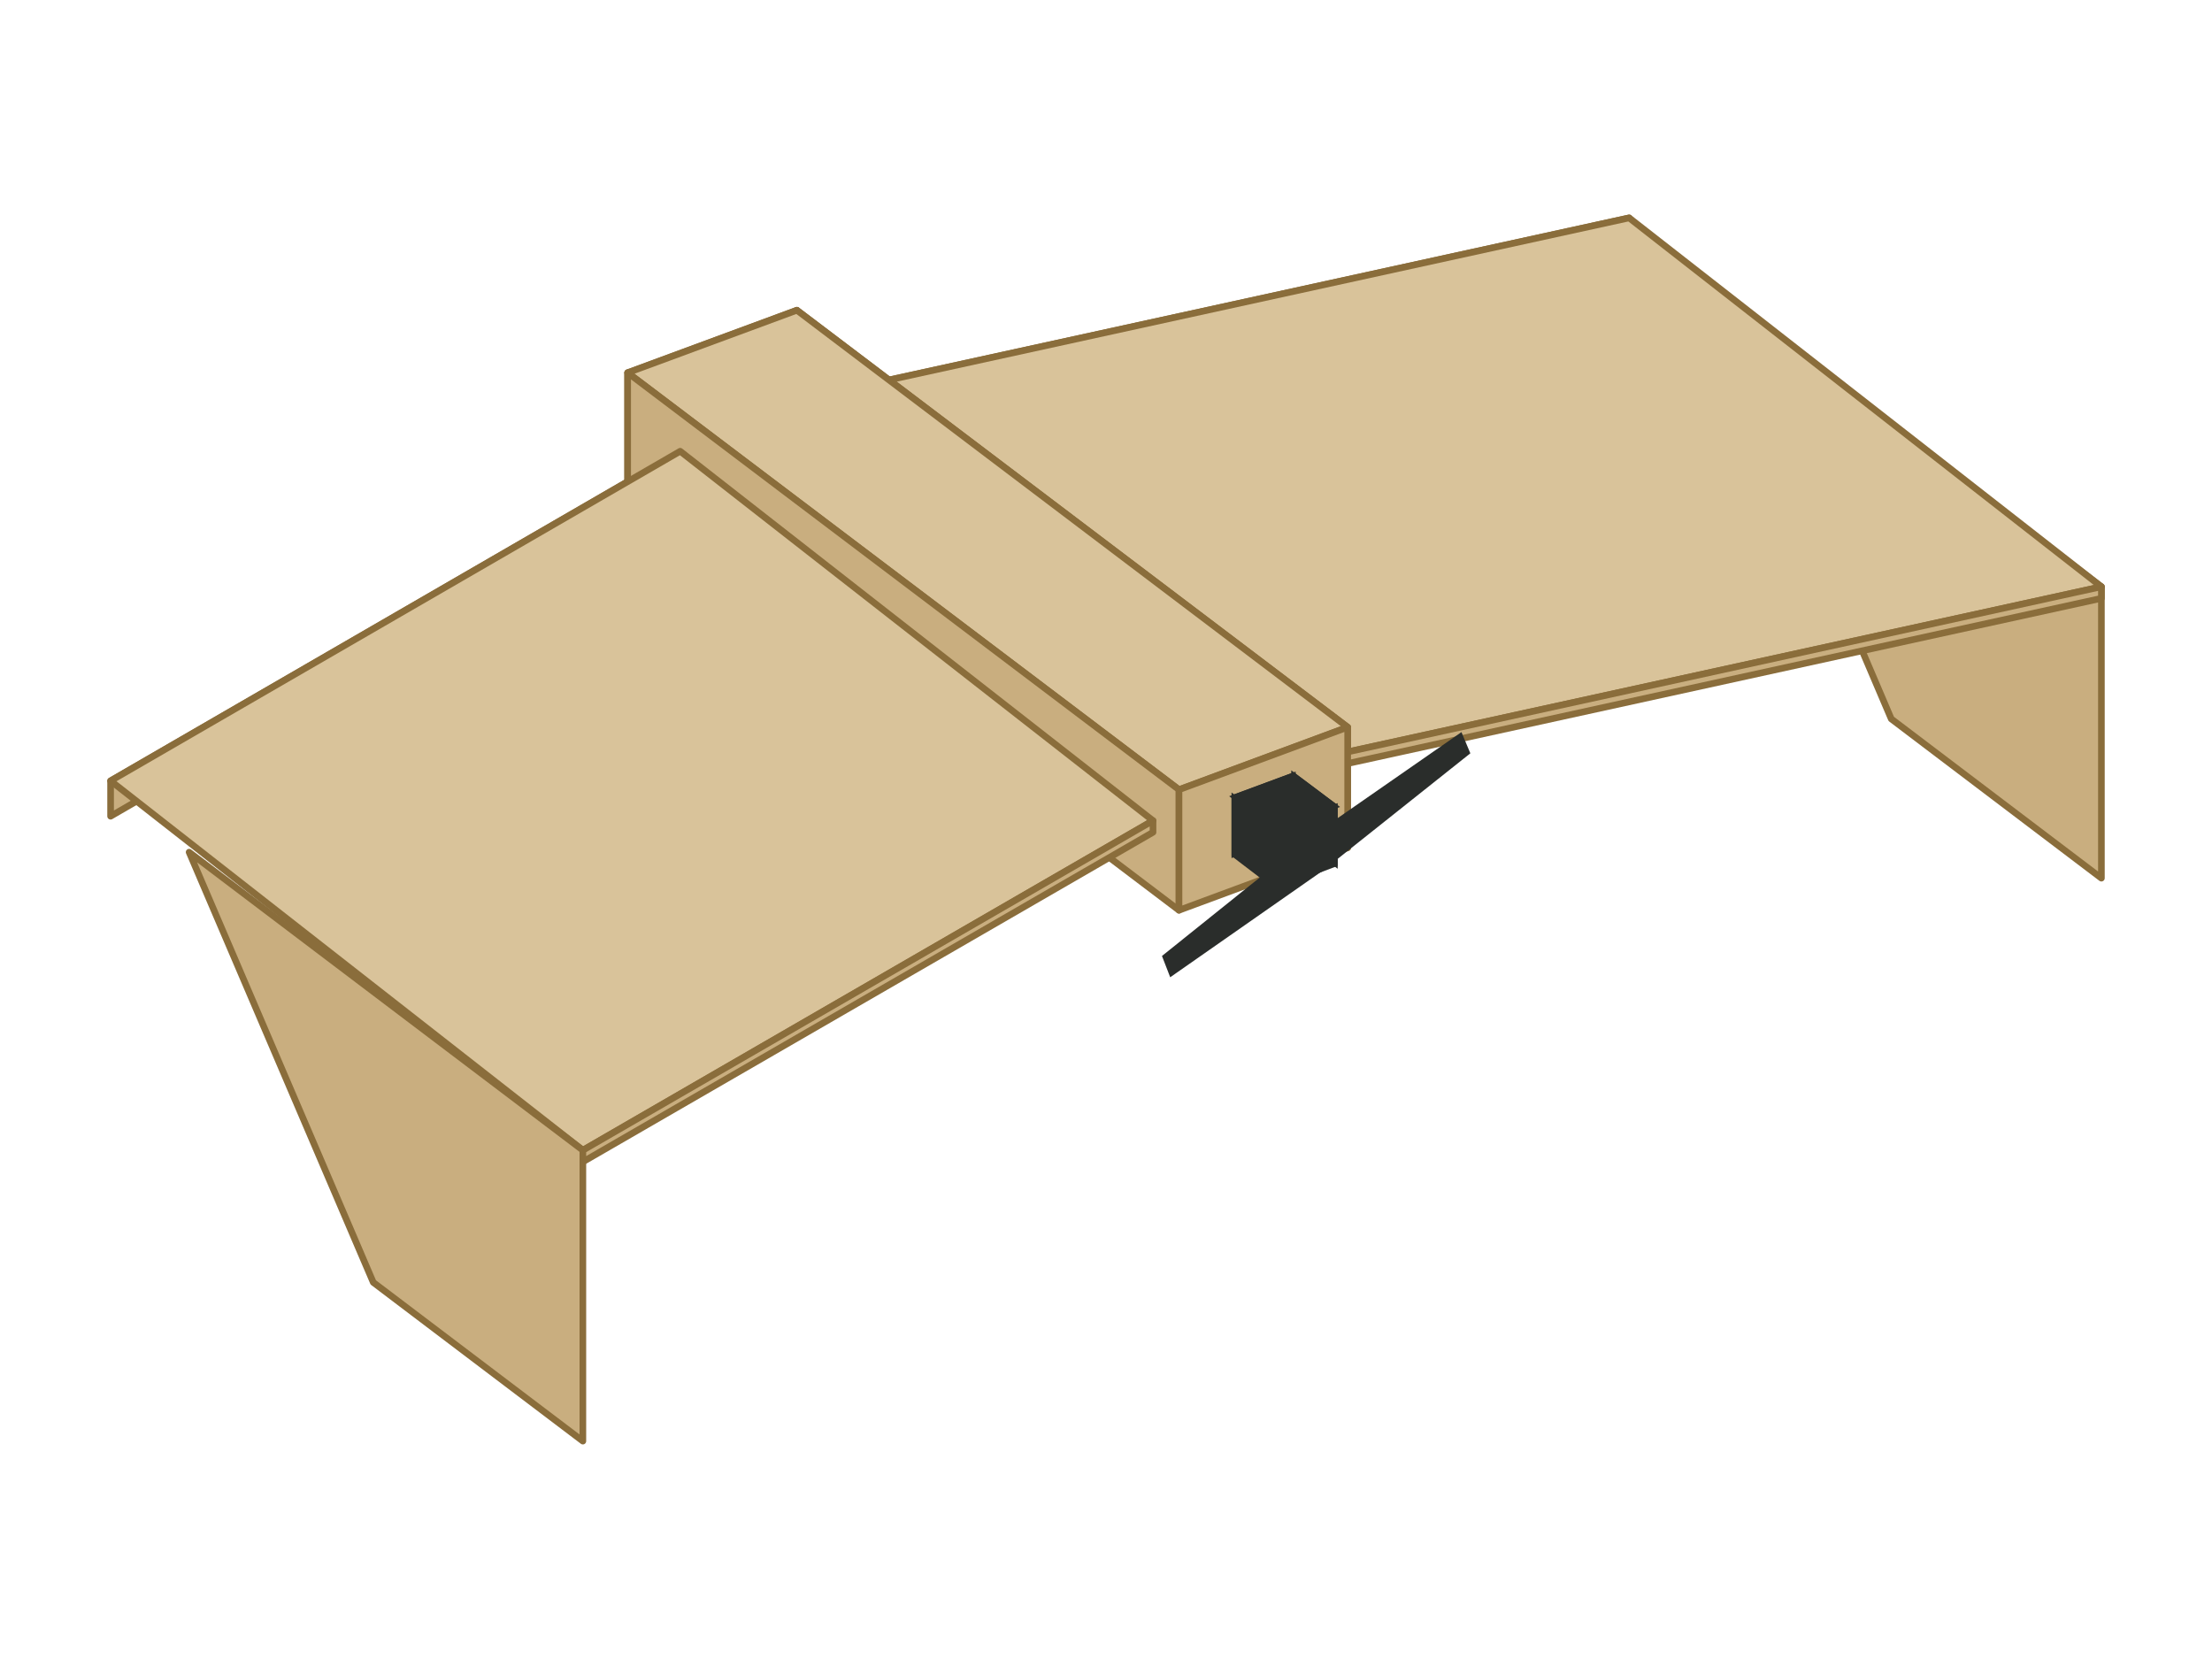
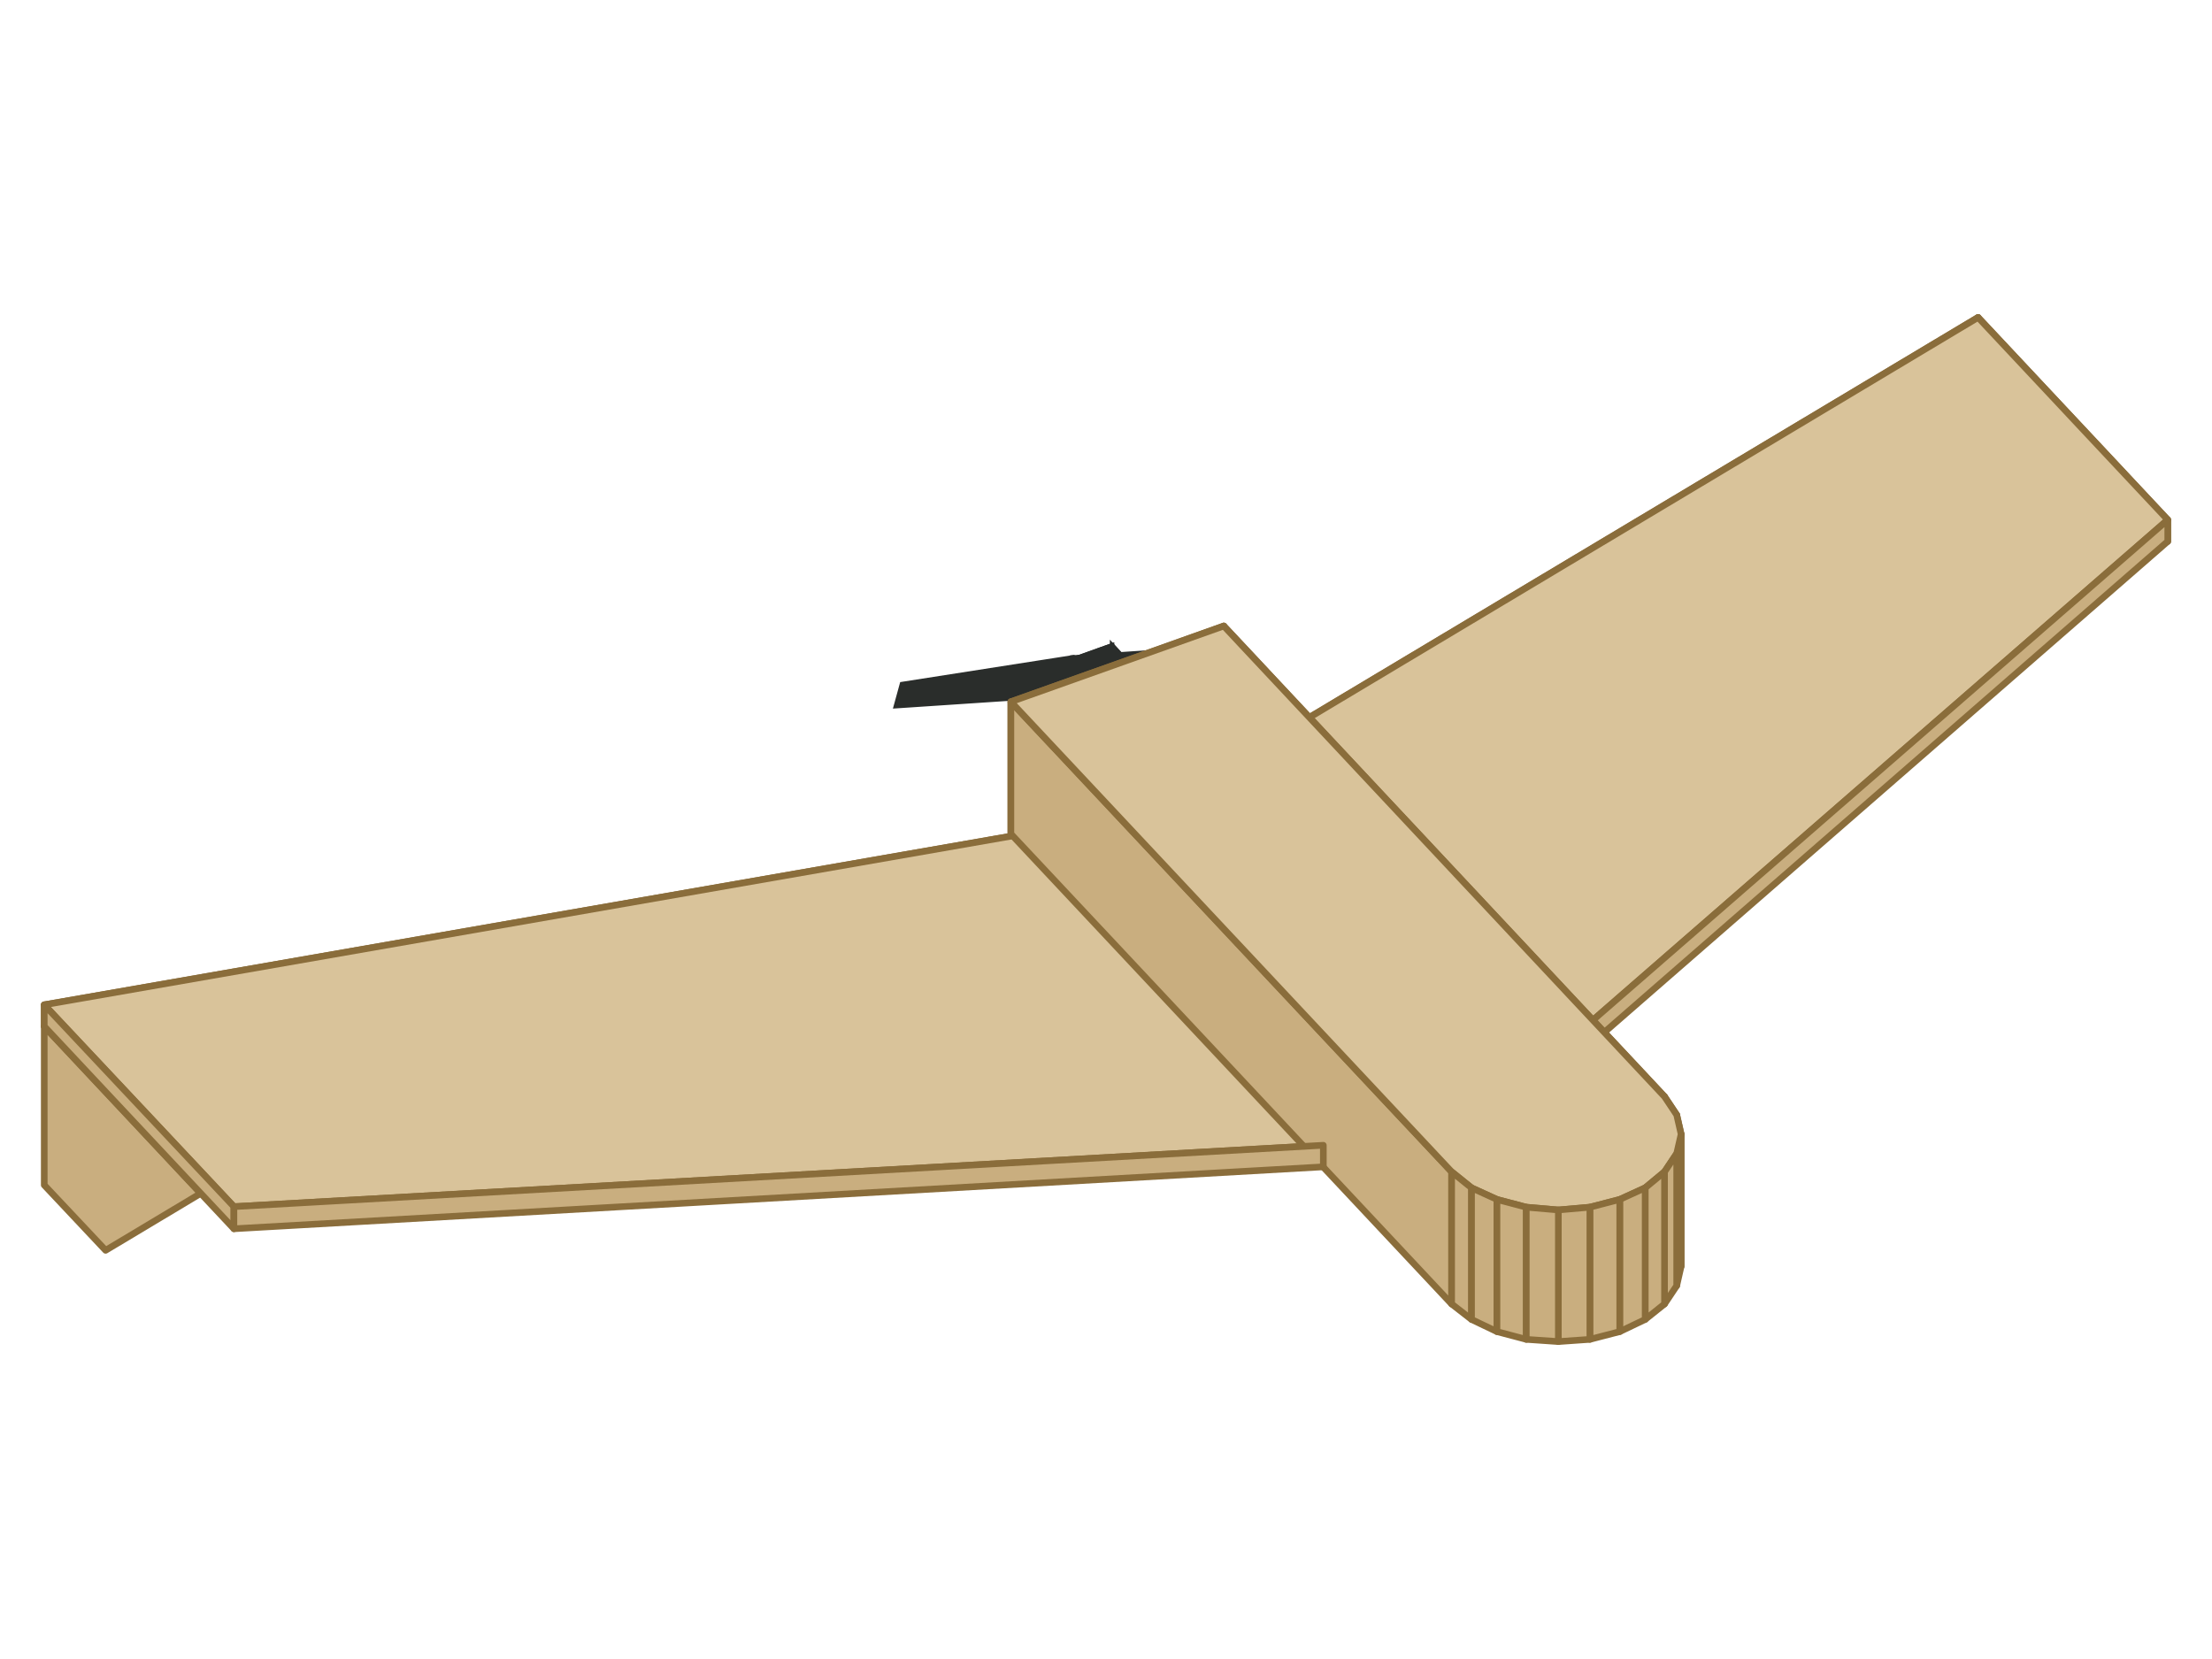
<svg xmlns="http://www.w3.org/2000/svg" viewBox="0 0 400 300">
  <style>
.c{fill:#d9c39a;stroke:#8a6d3b;stroke-width:1.2;stroke-linejoin:round}
.e{fill:#c9ae7f;stroke:#8a6d3b;stroke-width:1.2;stroke-linejoin:round}
.o{fill:none;stroke:#6e5428;stroke-width:1.3;stroke-dasharray:5 4;stroke-linejoin:round;opacity:.75}
.a{fill:none;stroke:#6b7a3c;stroke-width:2;stroke-linecap:round}
.af{fill:#6b7a3c}
@media (prefers-color-scheme: dark){.c{fill:#8a7550;stroke:#d9c39a}.e{fill:#6f5e40;stroke:#d9c39a}.o{stroke:#f0deb8}.a{stroke:#a3b46a}.af{fill:#a3b46a}}
.k{fill:#2a2d2b;stroke:#2a2d2b;stroke-width:.8} @media (prefers-color-scheme: dark){.k{fill:#c9ccc5;stroke:#c9ccc5}}</style>
-   <polygon class="e" points="153.5,70.3 294.6,39.4 294.6,45.7 153.5,76.6" />
-   <polygon class="e" points="113.5,89.1 144.1,77.8 144.1,56.1 113.5,67.4" />
-   <polygon class="e" points="308.8,52.2 380.0,106.1 380.0,158.8 342.0,130.0" />
-   <polygon class="c" points="153.5,70.3 294.6,39.4 380.0,106.1 239.0,137.0" />
-   <polygon class="e" points="144.1,77.8 243.7,153.3 243.7,131.5 144.1,56.1" />
-   <polygon class="c" points="113.5,67.4 144.1,56.1 243.7,131.5 213.2,142.8" />
-   <polygon class="e" points="123.0,81.6 20.0,141.2 20.0,147.6 123.0,87.9" />
-   <polygon class="e" points="113.5,89.1 213.2,164.6 213.2,142.8 113.5,67.4" />
-   <polygon class="e" points="239.0,137.0 380.0,106.1 380.0,108.2 239.0,139.1" />
-   <polygon class="e" points="213.2,164.6 243.7,153.3 243.7,131.5 213.2,142.8" />
-   <polygon class="k" points="223.1,154.6 233.9,150.6 233.9,140.1 223.1,144.1" />
-   <polygon class="c" points="123.0,81.6 20.0,141.2 105.4,208.0 208.5,148.4" />
-   <polygon class="k" points="233.9,150.6 241.5,156.3 241.5,145.8 233.9,140.1" />
-   <polygon class="k" points="236.9,151.9 264.1,133.0 265.4,136.1 239.0,157.1" />
-   <polygon class="k" points="223.1,154.6 230.7,160.4 230.7,149.8 223.1,144.1" />
-   <polygon class="k" points="223.1,144.1 233.9,140.1 241.5,145.8 230.7,149.8" />
-   <polygon class="k" points="230.7,160.4 241.5,156.3 241.5,145.8 230.7,149.8" />
-   <polygon class="k" points="239.0,157.1 211.8,176.1 210.6,173.0 236.9,151.9" />
-   <polygon class="e" points="34.2,154.1 105.4,208.0 105.4,260.6 67.5,231.9" />
-   <polygon class="e" points="208.5,148.4 105.4,208.0 105.4,210.1 208.5,150.5" />
+   <polygon class="e" points="385.9,91.5 357.7,61.3 357.7,90.0 368.8,101.8" />
+   <polygon class="e" points="392.0,94.0 357.7,57.4 357.7,61.3 392.0,97.9" />
+   <polygon class="e" points="224.8,136.9 357.7,57.4 357.7,61.3 224.8,140.9" />
+   <polygon class="c" points="277.8,193.4 392.0,94.0 357.7,57.4 224.8,136.9" />
+   <polygon class="k" points="192.0,125.7 222.8,121.0 223.9,116.9 193.8,118.9" />
+   <polygon class="k" points="201.1,127.9 188.8,132.2 188.8,121.1 201.1,116.7" />
+   <polygon class="k" points="208.1,135.4 201.1,127.9 201.1,116.7 208.1,124.3" />
+   <polygon class="e" points="277.8,193.4 392.0,94.0 392.0,97.9 277.8,197.4" />
+   <polygon class="k" points="193.8,118.9 163.1,123.7 162.0,127.7 192.0,125.7" />
+   <polygon class="k" points="195.9,139.7 188.8,132.2 188.8,121.1 195.9,128.6" />
+   <polygon class="k" points="208.1,124.3 195.9,128.6 188.8,121.1 201.1,116.7" />
+   <polygon class="e" points="182.8,150.8 221.3,137.1 221.3,113.2 182.8,126.9" />
+   <polygon class="k" points="208.1,135.4 195.9,139.7 195.9,128.6 208.1,124.3" />
+   <polygon class="e" points="186.3,150.6 8.0,181.7 8.0,185.6 186.3,154.5" />
+   <polygon class="e" points="221.3,137.1 301.0,222.1 301.0,198.3 221.3,113.2" />
+   <polygon class="e" points="36.3,215.8 8.0,185.6 8.0,214.3 19.1,226.1" />
+   <polygon class="c" points="239.3,207.1 42.3,218.2 8.0,181.7 186.3,150.6" />
+   <polygon class="e" points="262.5,235.8 182.8,150.8 182.8,126.9 262.5,211.9" />
+   <polygon class="e" points="283.1,204.6 280.5,205.5 203.2,123.1 205.9,122.2" />
+   <polygon class="e" points="42.3,218.2 8.0,181.7 8.0,185.6 42.3,222.2" />
+   <polygon class="e" points="239.3,207.1 42.3,218.2 42.3,222.2 239.3,211.0" />
+   <polygon class="e" points="301.0,222.1 303.2,225.4 303.2,201.6 301.0,198.3" />
+   <polygon class="e" points="303.2,225.4 304.0,229.0 304.0,205.1 303.2,201.6" />
+   <polygon class="e" points="304.0,229.0 303.2,232.5 303.2,208.6 304.0,205.1" />
+   <polygon class="c" points="182.8,126.9 221.3,113.2 301.0,198.3 303.2,201.6 304.0,205.1 303.2,208.6 301.0,211.9 297.5,214.8 292.9,216.9 287.5,218.3 281.8,218.8 276.0,218.3 270.7,216.9 266.1,214.8 262.5,211.9" />
+   <polygon class="e" points="303.2,232.5 301.0,235.8 301.0,211.9 303.2,208.6" />
+   <polygon class="e" points="266.1,238.6 262.5,235.8 262.5,211.9 266.1,214.8" />
+   <polygon class="e" points="301.0,235.8 297.5,238.6 297.5,214.8 301.0,211.9" />
+   <polygon class="e" points="270.7,240.8 266.1,238.6 266.1,214.8 270.7,216.9" />
+   <polygon class="e" points="297.5,238.6 292.9,240.8 292.9,216.9 297.5,214.8" />
+   <polygon class="e" points="276.0,242.2 270.7,240.8 270.7,216.9 276.0,218.3" />
+   <polygon class="e" points="292.9,240.8 287.5,242.2 287.5,218.3 292.9,216.9" />
+   <polygon class="e" points="287.5,242.2 281.8,242.6 281.8,218.8 287.5,218.3" />
+   <polygon class="e" points="281.8,242.6 276.0,242.2 276.0,218.3 281.8,218.8" />
</svg>
